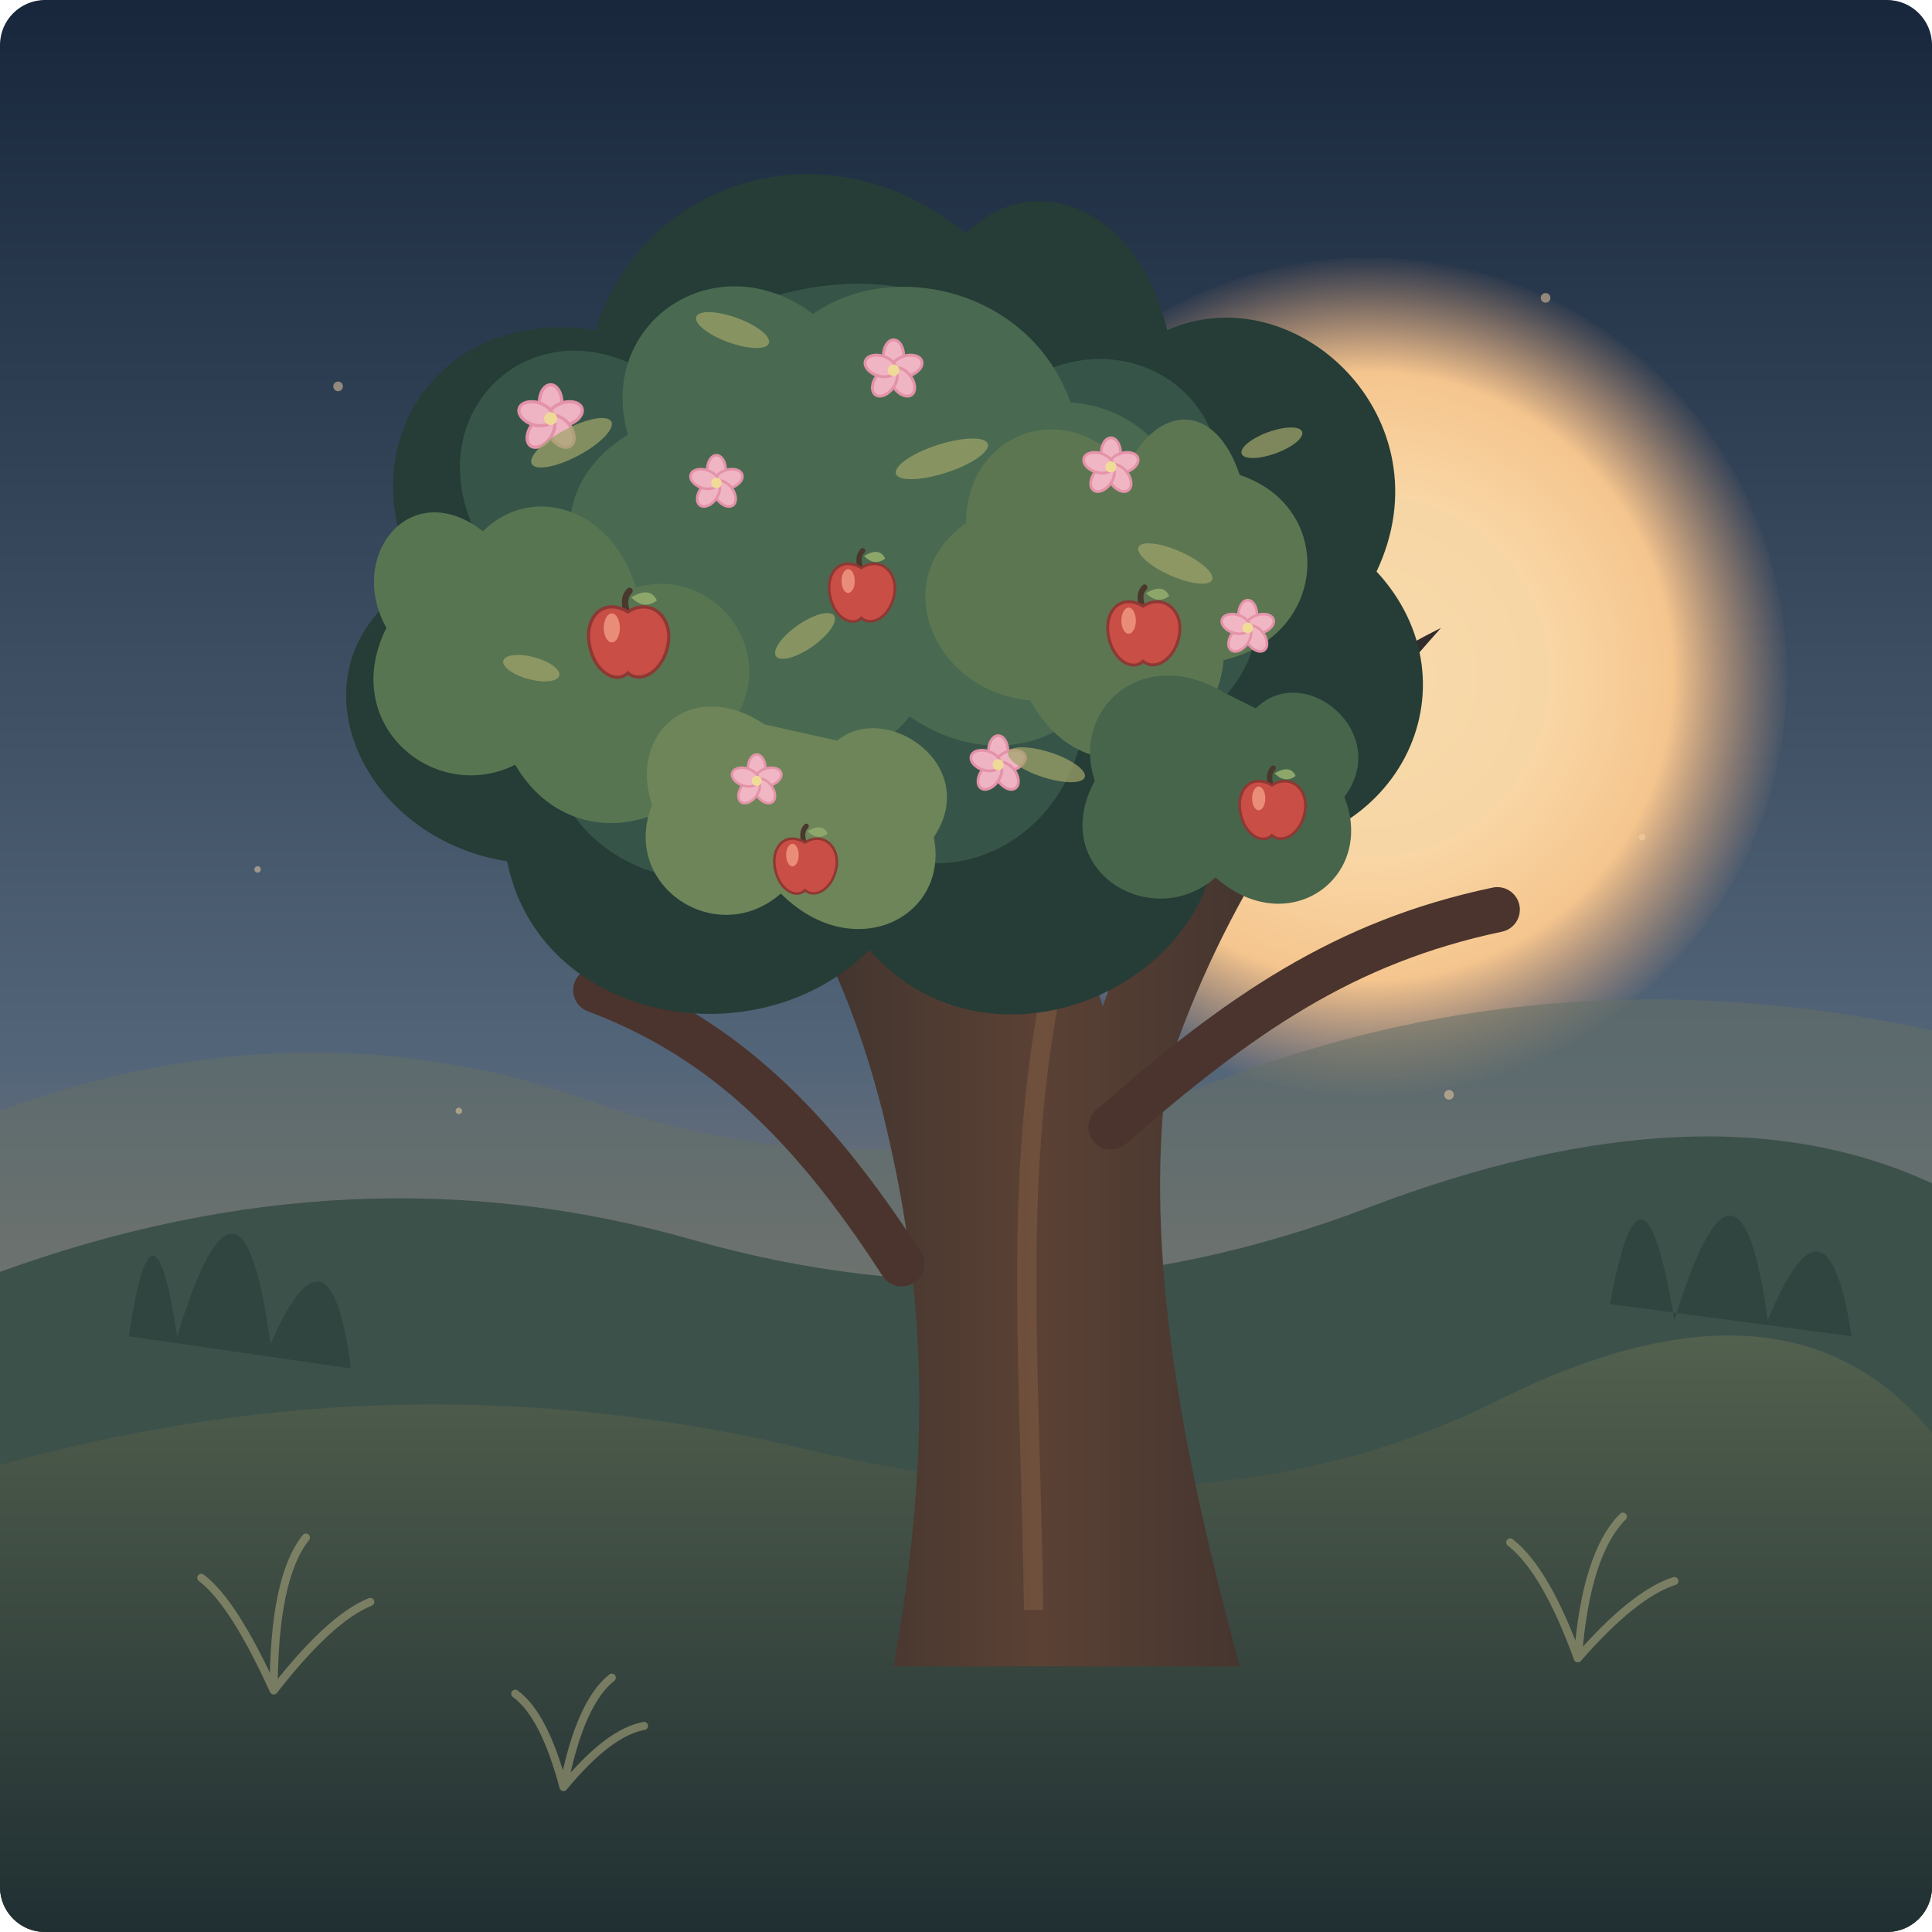
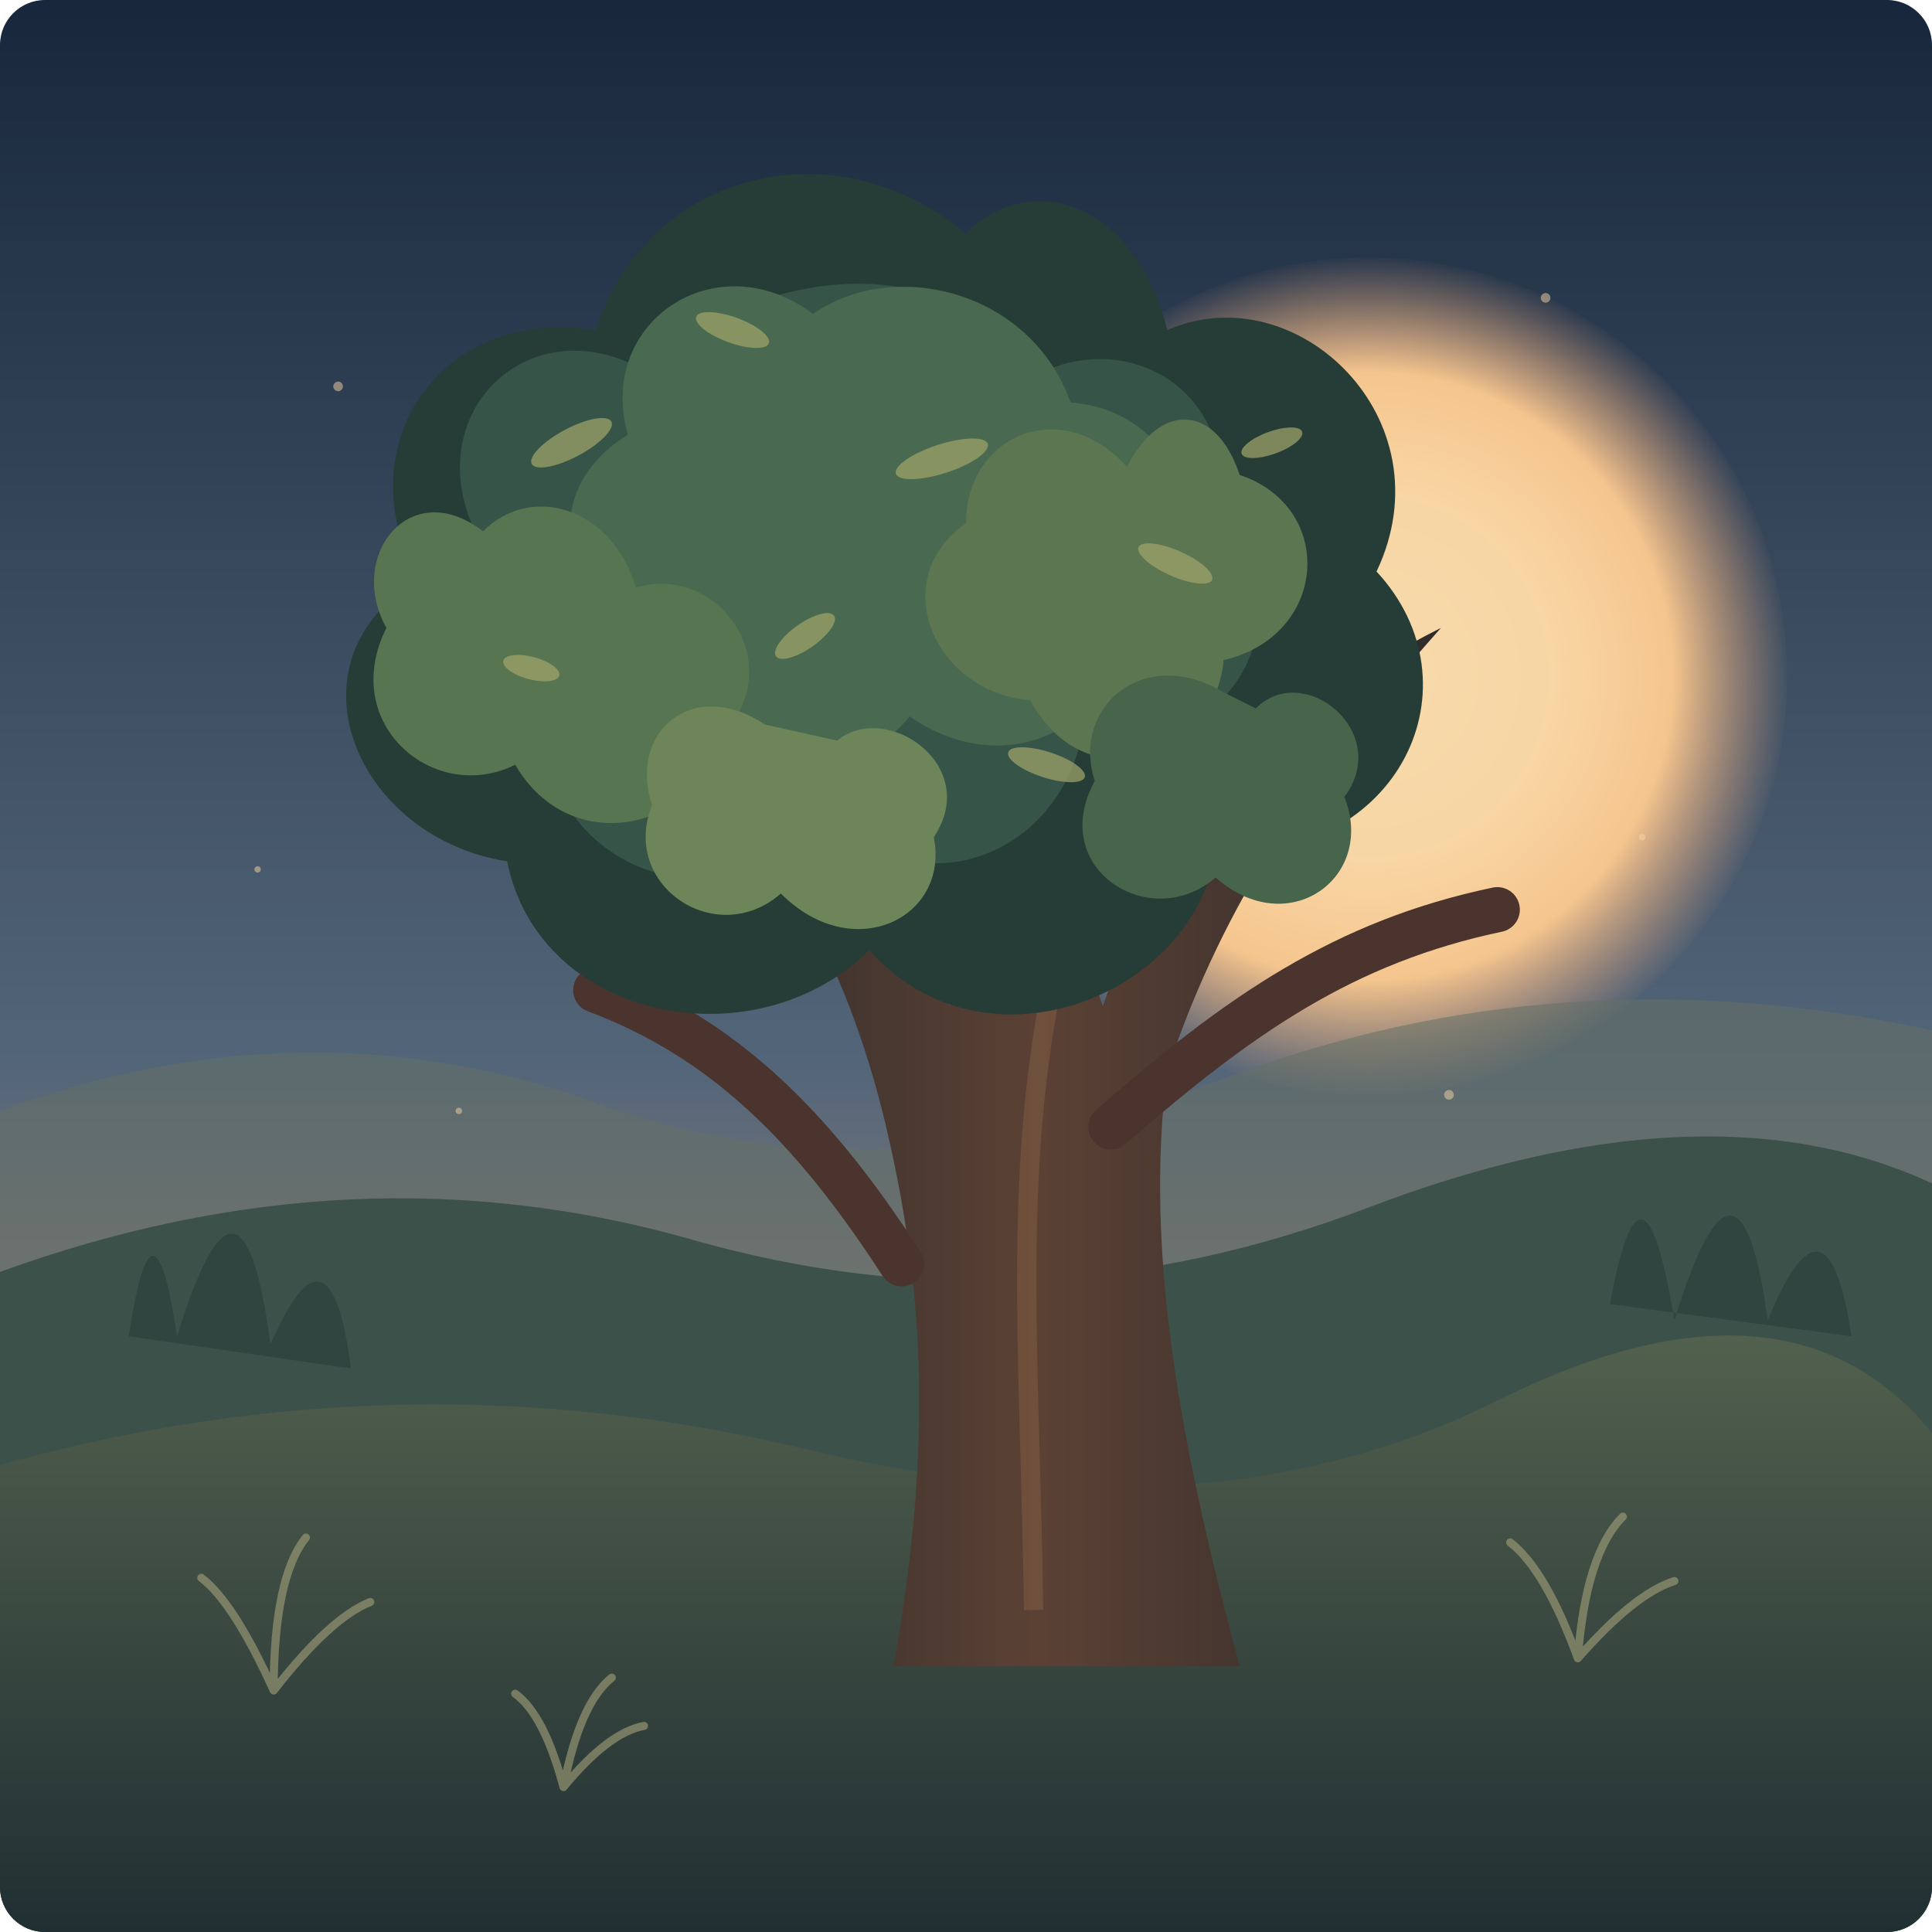
<svg xmlns="http://www.w3.org/2000/svg" width="1200" height="1200" viewBox="0 0 1200 1200">
  <defs>
    <linearGradient id="sky" x1="0" y1="0" x2="0" y2="1">
      <stop offset="0" stop-color="#17263b" />
      <stop offset=".55" stop-color="#536579" />
      <stop offset="1" stop-color="#e4a879" />
    </linearGradient>
    <radialGradient id="sun">
      <stop offset="0" stop-color="#fff0c7" />
      <stop offset=".72" stop-color="#f5c58e" />
      <stop offset="1" stop-color="#e9a77c" stop-opacity="0" />
    </radialGradient>
    <linearGradient id="ground" x1="0" y1="0" x2="0" y2="1">
      <stop stop-color="#52604e" />
      <stop offset="1" stop-color="#202f32" />
    </linearGradient>
    <linearGradient id="trunk" x1="0" y1="0" x2="1" y2="0">
      <stop stop-color="#302c2b" />
      <stop offset=".48" stop-color="#5b4134" />
      <stop offset="1" stop-color="#302b2b" />
    </linearGradient>
    <clipPath id="frame">
      <rect width="1200" height="1200" rx="28" />
    </clipPath>
  </defs>
  <g clip-path="url(#frame)">
    <rect width="1200" height="1200" fill="url(#sky)" />
    <circle cx="850" cy="420" r="260" fill="url(#sun)" />
    <circle cx="850" cy="420" r="112" fill="#f6d5a5" opacity=".82" />
    <path d="M0 690 Q190 620 370 685 T760 670 T1200 640 V1200 H0Z" fill="#657064" opacity=".55" />
    <path d="M0 790 Q220 710 430 770 T850 750 T1200 735 V1200 H0Z" fill="#3d514b" />
    <path d="M0 910 Q250 840 500 900 T930 870 T1200 890 V1200 H0Z" fill="url(#ground)" />
    <g fill="#263b37" opacity=".55">
      <path d="M80 830 Q95 730 110 830 Q150 700 168 835 Q205 750 218 850Z" />
      <path d="M1000 810 Q1020 700 1040 820 Q1080 690 1098 820 Q1135 730 1150 830Z" />
    </g>
    <path d="M555 1035 C580 895 574 795 548 690 C520 580 475 520 415 445              C485 475 550 540 590 625 C575 510 590 400 650 285              C642 430 650 525 685 625 C720 520 795 440 895 390              C815 480 760 560 725 665 C710 780 735 905 770 1035Z" fill="url(#trunk)" />
    <path d="M642 1000 C640 855 630 745 650 630 C664 530 694 455 730 390" fill="none" stroke="#8b6348" stroke-width="12" opacity=".42" />
    <path d="M560 785 C505 700 450 645 370 615 M690 700 C770 630 835 585 930 565 M620 570 C580 475 540 410 470 355" fill="none" stroke="#4a342d" stroke-width="28" stroke-linecap="round" />
    <g>
      <path d="M600 145 C515 75 400 110 370 205 C270 190 215 280 260 360 C175 410 220 520 315 535 C335 635 470 660 540 590 C610 670 740 620 755 530 C870 535 920 425 855 355 C900 260 805 170 725 205 C705 125 640 105 600 145Z" fill="#253d36" />
      <path d="M400 230 C330 190 260 255 295 330 C220 375 260 460 340 470 C360 555 465 570 520 510 C570 560 650 535 670 465 C765 470 815 385 755 325 C775 245 700 200 640 235 C600 155 475 160 400 230Z" fill="#365548" />
      <path d="M505 195 C445 150 370 200 390 270 C325 310 355 390 425 405 C430 475 520 500 565 445 C630 490 705 445 690 375 C765 340 735 255 665 250 C640 180 555 160 505 195Z" fill="#496a50" />
      <path d="M300 330 C255 295 215 345 240 390 C210 450 270 500 320 475 C355 535 435 515 450 455 C490 410 445 350 395 365 C380 315 330 300 300 330Z" fill="#587552" />
      <path d="M700 290 C660 245 600 270 600 325 C550 360 580 430 640 435 C675 500 755 470 760 410 C825 395 830 315 770 295 C755 250 720 250 700 290Z" fill="#5c7652" />
      <path d="M475 450 C430 420 390 455 405 500 C385 550 445 590 485 555 C530 600 590 570 580 520 C610 475 550 435 520 460Z" fill="#6d8559" />
      <path d="M760 430 C710 400 665 440 680 485 C650 540 715 580 755 545 C800 585 855 545 835 495 C865 455 810 410 780 440Z" fill="#46654b" />
    </g>
-     <g fill="#f7b8c8" stroke="#e995ad" stroke-width="2" opacity=".96">
-       <g transform="translate(342 260)">
-         <ellipse cx="0" cy="-10" rx="7" ry="11" />
-         <ellipse cx="9" cy="-3" rx="7" ry="11" transform="rotate(72 9 -3)" />
-         <ellipse cx="6" cy="8" rx="7" ry="11" transform="rotate(144 6 8)" />
-         <ellipse cx="-6" cy="8" rx="7" ry="11" transform="rotate(216 -6 8)" />
-         <ellipse cx="-9" cy="-3" rx="7" ry="11" transform="rotate(288 -9 -3)" />
-         <circle r="4" fill="#f7df9b" stroke="none" />
-       </g>
-       <g transform="translate(445 300) scale(.82)">
-         <ellipse cx="0" cy="-10" rx="7" ry="11" />
-         <ellipse cx="9" cy="-3" rx="7" ry="11" transform="rotate(72 9 -3)" />
-         <ellipse cx="6" cy="8" rx="7" ry="11" transform="rotate(144 6 8)" />
-         <ellipse cx="-6" cy="8" rx="7" ry="11" transform="rotate(216 -6 8)" />
-         <ellipse cx="-9" cy="-3" rx="7" ry="11" transform="rotate(288 -9 -3)" />
-         <circle r="4" fill="#f7df9b" stroke="none" />
-       </g>
-       <g transform="translate(555 230) scale(.9)">
-         <ellipse cx="0" cy="-10" rx="7" ry="11" />
-         <ellipse cx="9" cy="-3" rx="7" ry="11" transform="rotate(72 9 -3)" />
-         <ellipse cx="6" cy="8" rx="7" ry="11" transform="rotate(144 6 8)" />
-         <ellipse cx="-6" cy="8" rx="7" ry="11" transform="rotate(216 -6 8)" />
-         <ellipse cx="-9" cy="-3" rx="7" ry="11" transform="rotate(288 -9 -3)" />
-         <circle r="4" fill="#f7df9b" stroke="none" />
-       </g>
-       <g transform="translate(690 290) scale(.86)">
-         <ellipse cx="0" cy="-10" rx="7" ry="11" />
-         <ellipse cx="9" cy="-3" rx="7" ry="11" transform="rotate(72 9 -3)" />
-         <ellipse cx="6" cy="8" rx="7" ry="11" transform="rotate(144 6 8)" />
-         <ellipse cx="-6" cy="8" rx="7" ry="11" transform="rotate(216 -6 8)" />
-         <ellipse cx="-9" cy="-3" rx="7" ry="11" transform="rotate(288 -9 -3)" />
-         <circle r="4" fill="#f7df9b" stroke="none" />
-       </g>
-       <g transform="translate(775 390) scale(.82)">
-         <ellipse cx="0" cy="-10" rx="7" ry="11" />
-         <ellipse cx="9" cy="-3" rx="7" ry="11" transform="rotate(72 9 -3)" />
-         <ellipse cx="6" cy="8" rx="7" ry="11" transform="rotate(144 6 8)" />
-         <ellipse cx="-6" cy="8" rx="7" ry="11" transform="rotate(216 -6 8)" />
-         <ellipse cx="-9" cy="-3" rx="7" ry="11" transform="rotate(288 -9 -3)" />
-         <circle r="4" fill="#f7df9b" stroke="none" />
-       </g>
-       <g transform="translate(470 485) scale(.78)">
-         <ellipse cx="0" cy="-10" rx="7" ry="11" />
-         <ellipse cx="9" cy="-3" rx="7" ry="11" transform="rotate(72 9 -3)" />
-         <ellipse cx="6" cy="8" rx="7" ry="11" transform="rotate(144 6 8)" />
-         <ellipse cx="-6" cy="8" rx="7" ry="11" transform="rotate(216 -6 8)" />
-         <ellipse cx="-9" cy="-3" rx="7" ry="11" transform="rotate(288 -9 -3)" />
-         <circle r="4" fill="#f7df9b" stroke="none" />
-       </g>
-       <g transform="translate(620 475) scale(.86)">
-         <ellipse cx="0" cy="-10" rx="7" ry="11" />
-         <ellipse cx="9" cy="-3" rx="7" ry="11" transform="rotate(72 9 -3)" />
-         <ellipse cx="6" cy="8" rx="7" ry="11" transform="rotate(144 6 8)" />
-         <ellipse cx="-6" cy="8" rx="7" ry="11" transform="rotate(216 -6 8)" />
-         <ellipse cx="-9" cy="-3" rx="7" ry="11" transform="rotate(288 -9 -3)" />
-         <circle r="4" fill="#f7df9b" stroke="none" />
-       </g>
-     </g>
-     <g>
-       <g transform="translate(390 395)">
-         <path d="M0 -13 Q-4 -23 1 -28" fill="none" stroke="#49382b" stroke-width="4" stroke-linecap="round" />
-         <path d="M2 -24 Q14 -31 18 -22 Q10 -16 2 -24Z" fill="#8da66a" />
-         <path d="M0 -15 C-15 -24 -27 -12 -24 5 C-21 23 -7 30 0 23 C8 30 22 22 25 5 C28 -12 14 -24 0 -15Z" fill="#c94e45" stroke="#8e3834" stroke-width="2" />
-         <ellipse cx="-10" cy="-5" rx="5" ry="9" fill="#f5a18a" opacity=".75" />
-       </g>
-       <g transform="translate(535 365) scale(.82)">
-         <path d="M0 -13 Q-4 -23 1 -28" fill="none" stroke="#49382b" stroke-width="4" stroke-linecap="round" />
-         <path d="M2 -24 Q14 -31 18 -22 Q10 -16 2 -24Z" fill="#8da66a" />
-         <path d="M0 -15 C-15 -24 -27 -12 -24 5 C-21 23 -7 30 0 23 C8 30 22 22 25 5 C28 -12 14 -24 0 -15Z" fill="#c94e45" stroke="#8e3834" stroke-width="2" />
-         <ellipse cx="-10" cy="-5" rx="5" ry="9" fill="#f5a18a" opacity=".75" />
-       </g>
-       <g transform="translate(710 390) scale(.9)">
-         <path d="M0 -13 Q-4 -23 1 -28" fill="none" stroke="#49382b" stroke-width="4" stroke-linecap="round" />
-         <path d="M2 -24 Q14 -31 18 -22 Q10 -16 2 -24Z" fill="#8da66a" />
-         <path d="M0 -15 C-15 -24 -27 -12 -24 5 C-21 23 -7 30 0 23 C8 30 22 22 25 5 C28 -12 14 -24 0 -15Z" fill="#c94e45" stroke="#8e3834" stroke-width="2" />
-         <ellipse cx="-10" cy="-5" rx="5" ry="9" fill="#f5a18a" opacity=".75" />
-       </g>
-       <g transform="translate(500 535) scale(.78)">
-         <path d="M0 -13 Q-4 -23 1 -28" fill="none" stroke="#49382b" stroke-width="4" stroke-linecap="round" />
-         <path d="M2 -24 Q14 -31 18 -22 Q10 -16 2 -24Z" fill="#8da66a" />
-         <path d="M0 -15 C-15 -24 -27 -12 -24 5 C-21 23 -7 30 0 23 C8 30 22 22 25 5 C28 -12 14 -24 0 -15Z" fill="#c94e45" stroke="#8e3834" stroke-width="2" />
-         <ellipse cx="-10" cy="-5" rx="5" ry="9" fill="#f5a18a" opacity=".75" />
-       </g>
-       <g transform="translate(790 500) scale(.82)">
-         <path d="M0 -13 Q-4 -23 1 -28" fill="none" stroke="#49382b" stroke-width="4" stroke-linecap="round" />
-         <path d="M2 -24 Q14 -31 18 -22 Q10 -16 2 -24Z" fill="#8da66a" />
-         <path d="M0 -15 C-15 -24 -27 -12 -24 5 C-21 23 -7 30 0 23 C8 30 22 22 25 5 C28 -12 14 -24 0 -15Z" fill="#c94e45" stroke="#8e3834" stroke-width="2" />
-         <ellipse cx="-10" cy="-5" rx="5" ry="9" fill="#f5a18a" opacity=".75" />
-       </g>
-     </g>
    <g fill="#a0a36a" opacity=".72">
      <ellipse cx="355" cy="275" rx="28" ry="9" transform="rotate(-28 355 275)" />
      <ellipse cx="455" cy="205" rx="24" ry="8" transform="rotate(20 455 205)" />
      <ellipse cx="585" cy="285" rx="30" ry="9" transform="rotate(-18 585 285)" />
      <ellipse cx="730" cy="350" rx="25" ry="8" transform="rotate(24 730 350)" />
      <ellipse cx="500" cy="395" rx="22" ry="8" transform="rotate(-35 500 395)" />
      <ellipse cx="650" cy="475" rx="25" ry="8" transform="rotate(18 650 475)" />
      <ellipse cx="330" cy="415" rx="18" ry="7" transform="rotate(15 330 415)" />
      <ellipse cx="790" cy="275" rx="20" ry="7" transform="rotate(-20 790 275)" />
    </g>
    <g stroke="#a3a17a" stroke-width="5" stroke-linecap="round" opacity=".6" fill="none">
      <path d="M170 1050 q-25 -55 -45 -70 M170 1050 q0 -70 20 -95 M170 1050 q35 -45 60 -55" />
      <path d="M980 1030 q-20 -55 -42 -72 M980 1030 q5 -65 28 -88 M980 1030 q35 -40 60 -48" />
      <path d="M350 1110 q-12 -45 -30 -58 M350 1110 q10 -52 30 -68 M350 1110 q28 -34 50 -38" />
    </g>
    <g fill="#f6d5a5" opacity=".5">
      <circle cx="210" cy="240" r="3" />
      <circle cx="960" cy="185" r="3" />
      <circle cx="1020" cy="520" r="2" />
      <circle cx="160" cy="540" r="2" />
      <circle cx="900" cy="680" r="3" />
      <circle cx="285" cy="690" r="2" />
    </g>
  </g>
</svg>
